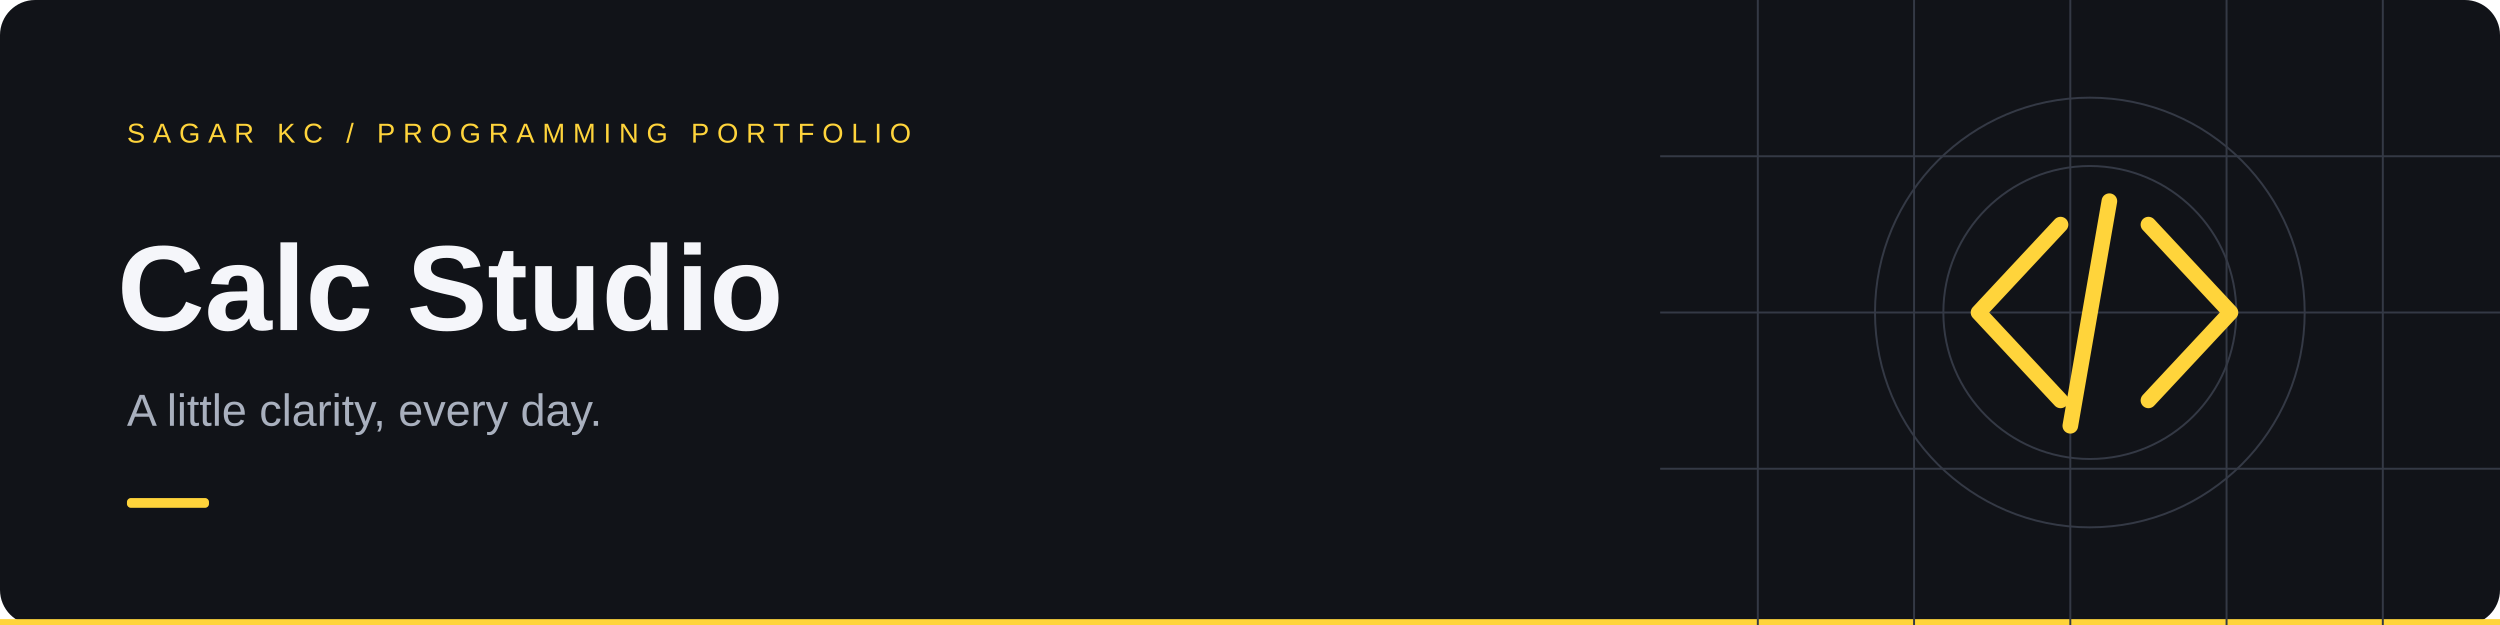
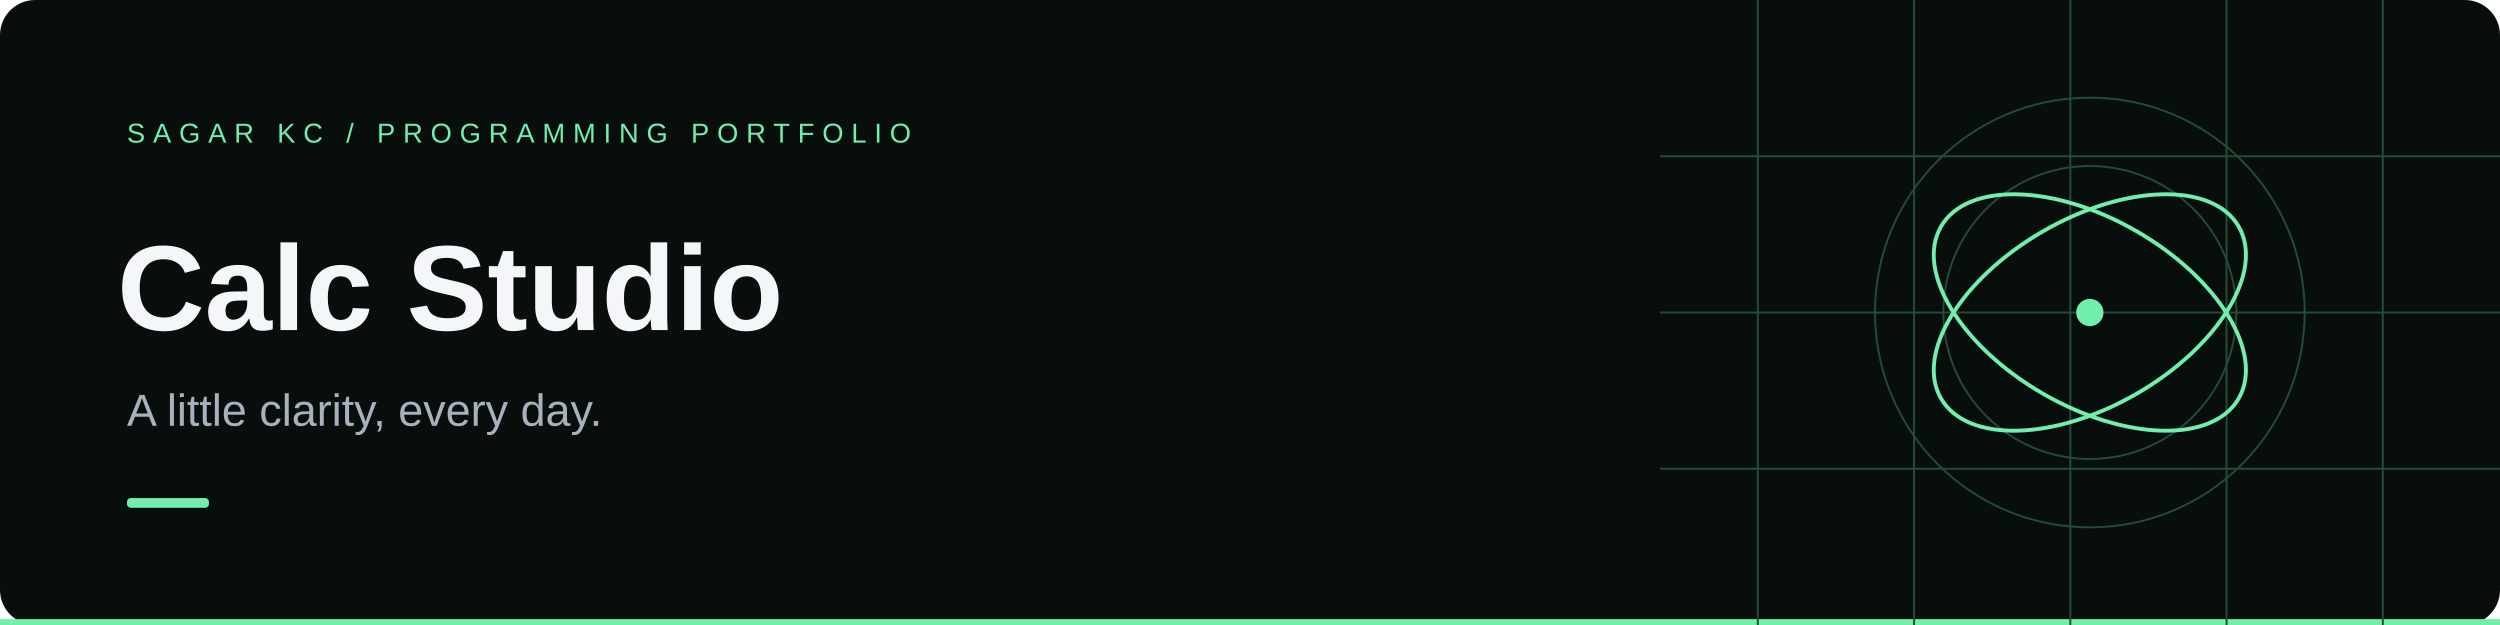
<svg xmlns="http://www.w3.org/2000/svg" width="1280" height="320" viewBox="0 0 1280 320">
-   <rect width="1280" height="320" rx="18" fill="#111318" />
-   <path d="M0 319h1280" stroke="#ffd43b" stroke-width="4" />
-   <g fill="none" stroke="#343945">
+   <rect width="1280" height="320" rx="18" fill="#070e0b" />
+   <path d="M0 319h1280" stroke="#70efad" stroke-width="4" />
+   <g fill="none" stroke="#234b36">
    <path d="M900 0v320m80-320v320m80-320v320m80-320v320m80-320v320M850 80h430M850 160h430M850 240h430" />
    <circle cx="1070" cy="160" r="110" />
    <circle cx="1070" cy="160" r="75" />
  </g>
-   <path d="m1055 115-42 45 42 45m45-90 42 45-42 45m-20-102-20 115" fill="none" stroke="#ffd43b" stroke-width="8" stroke-linecap="round" stroke-linejoin="round" />
-   <text x="65" y="73" font-family="Arial,sans-serif" font-size="14" letter-spacing="4" fill="#ffd43b">SAGAR KC / PROGRAMMING PORTFOLIO</text>
+   <g fill="none" stroke="#70efad" stroke-width="2">
+     <ellipse cx="1070" cy="160" rx="88" ry="48" transform="rotate(-30 1070 160)" />
+     <ellipse cx="1070" cy="160" rx="88" ry="48" transform="rotate(30 1070 160)" />
+   </g>
+   <circle cx="1070" cy="160" r="7" fill="#70efad" />
+   <text x="65" y="73" font-family="Arial,sans-serif" font-size="14" letter-spacing="4" fill="#70efad">SAGAR KC / PROGRAMMING PORTFOLIO</text>
  <text x="60" y="169" font-family="Arial,sans-serif" font-size="62" font-weight="700" fill="#f5f6fa">Calc Studio</text>
  <text x="65" y="218" font-family="Arial,sans-serif" font-size="23" fill="#a9b0be">A little clarity, every day.</text>
-   <rect x="65" y="255" width="42" height="5" rx="2" fill="#ffd43b" />
+   <rect x="65" y="255" width="42" height="5" rx="2" fill="#70efad" />
</svg>
